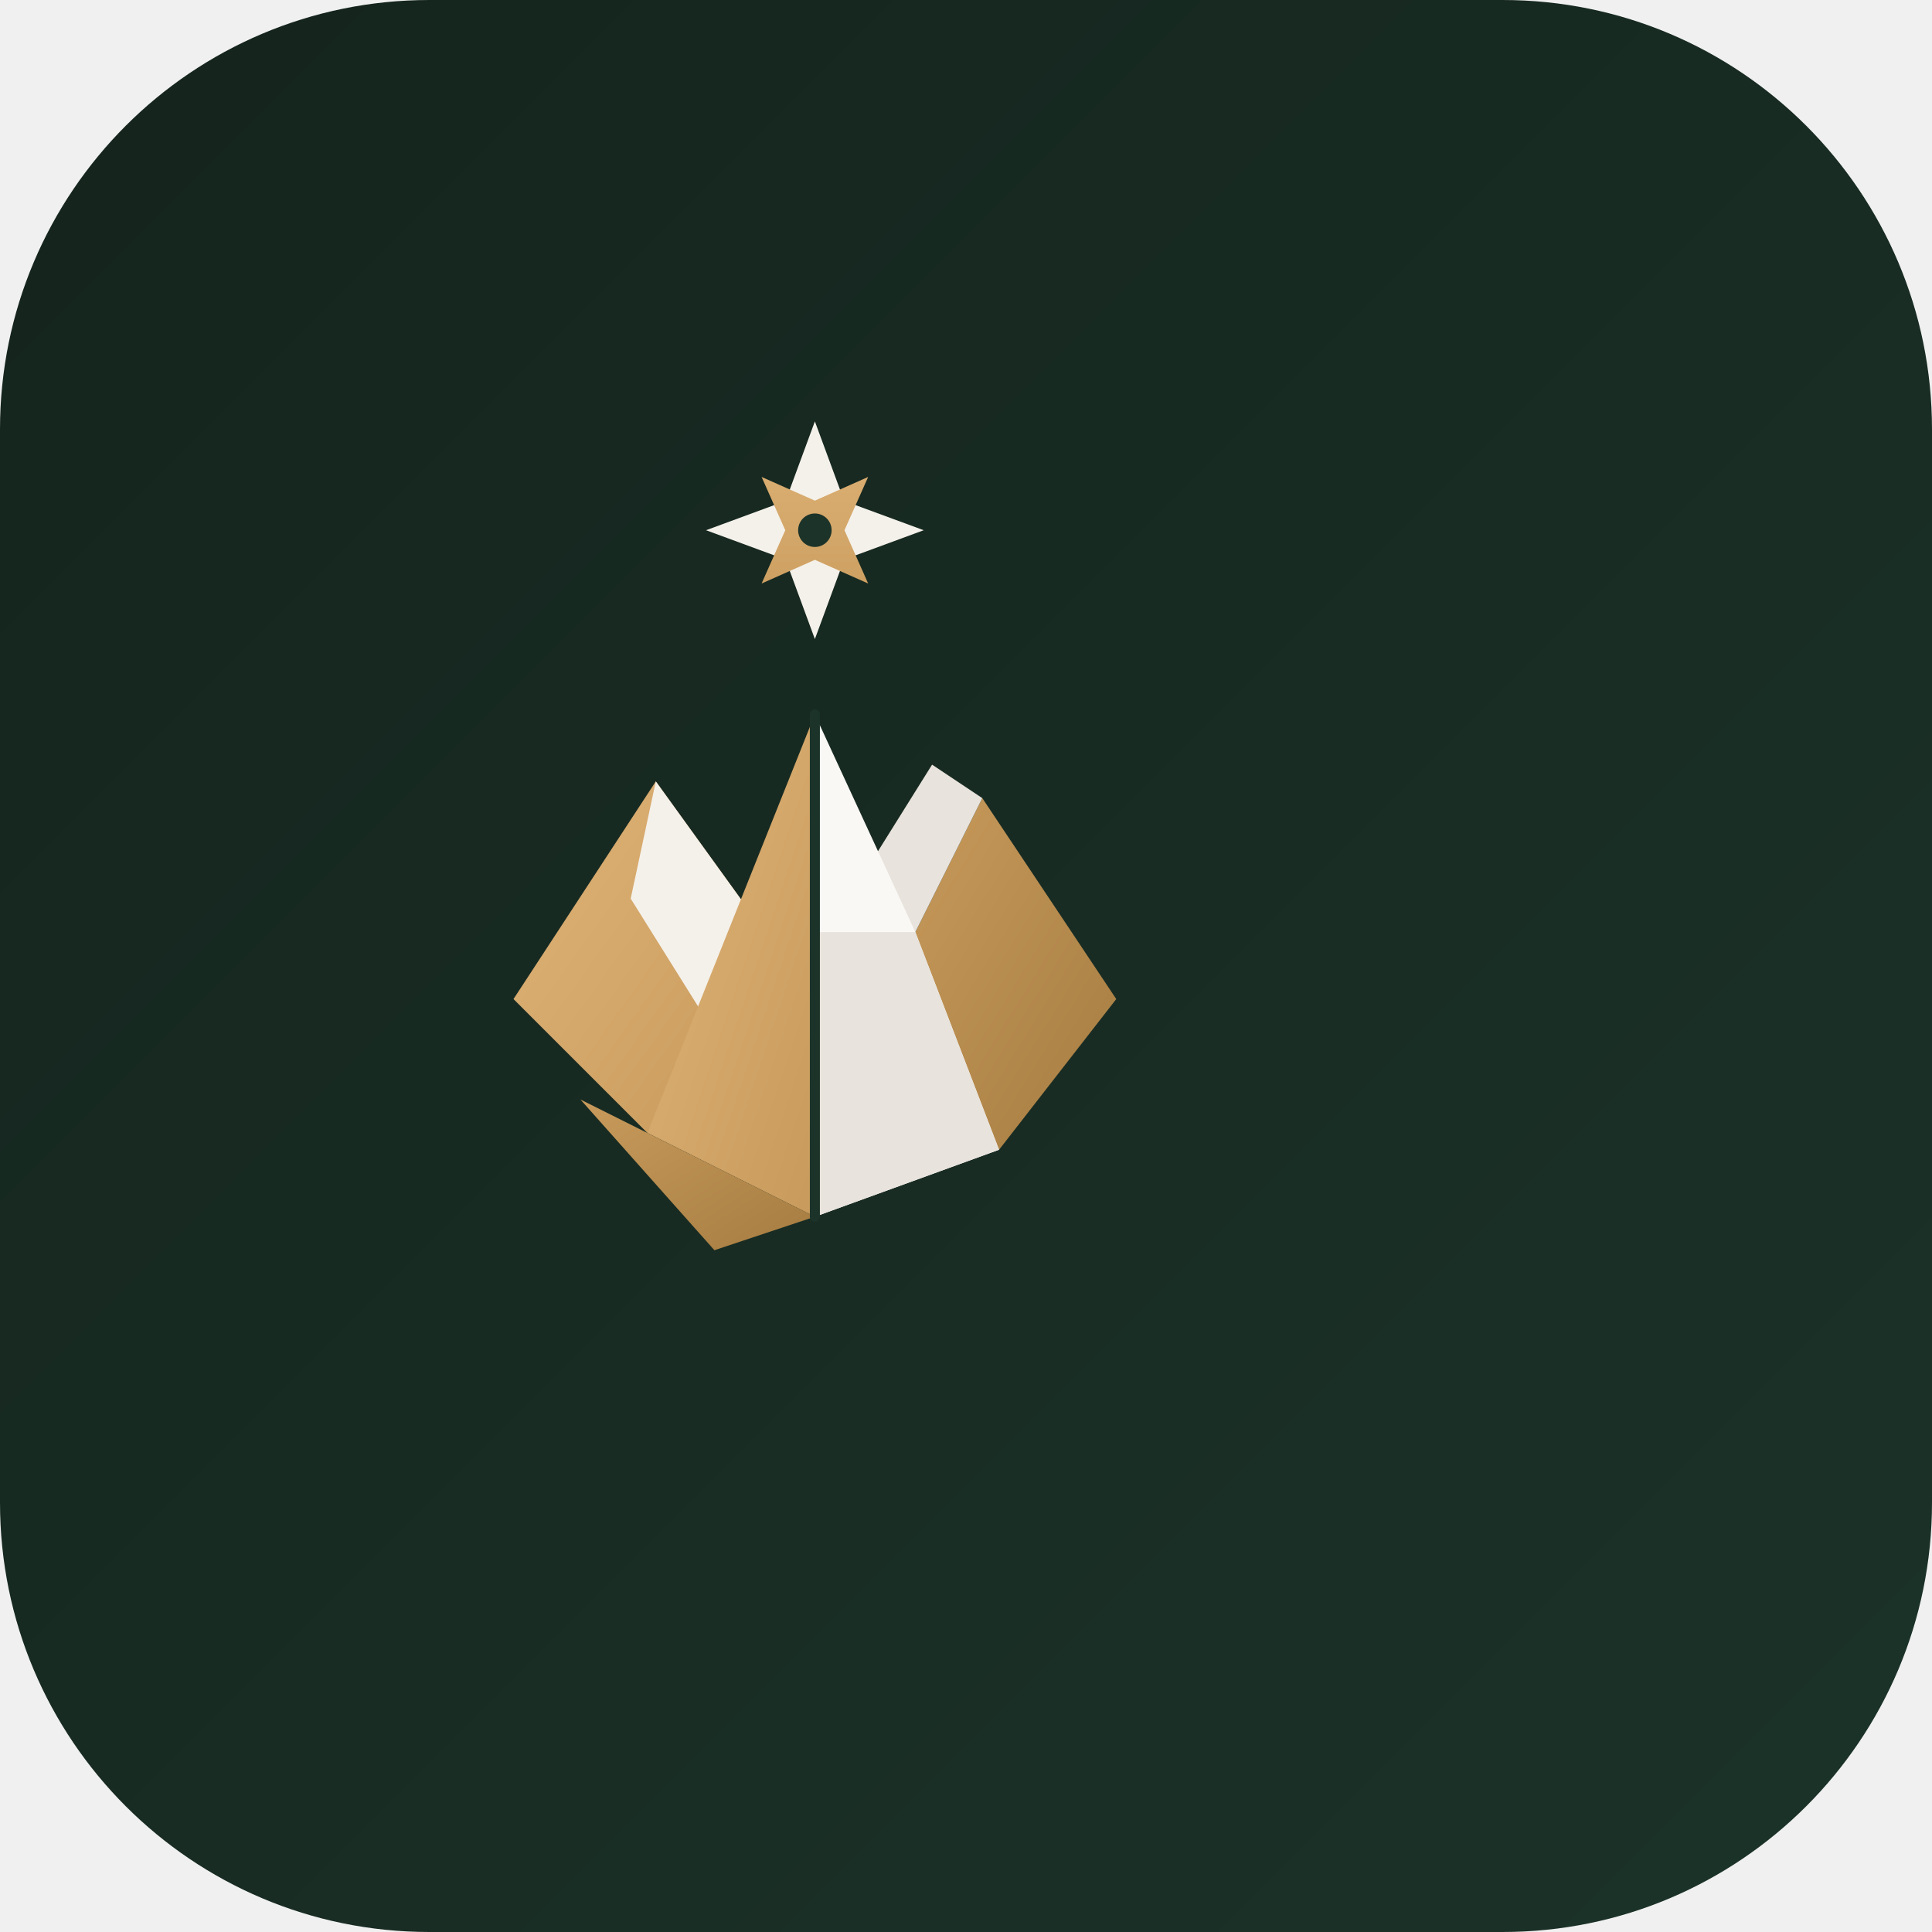
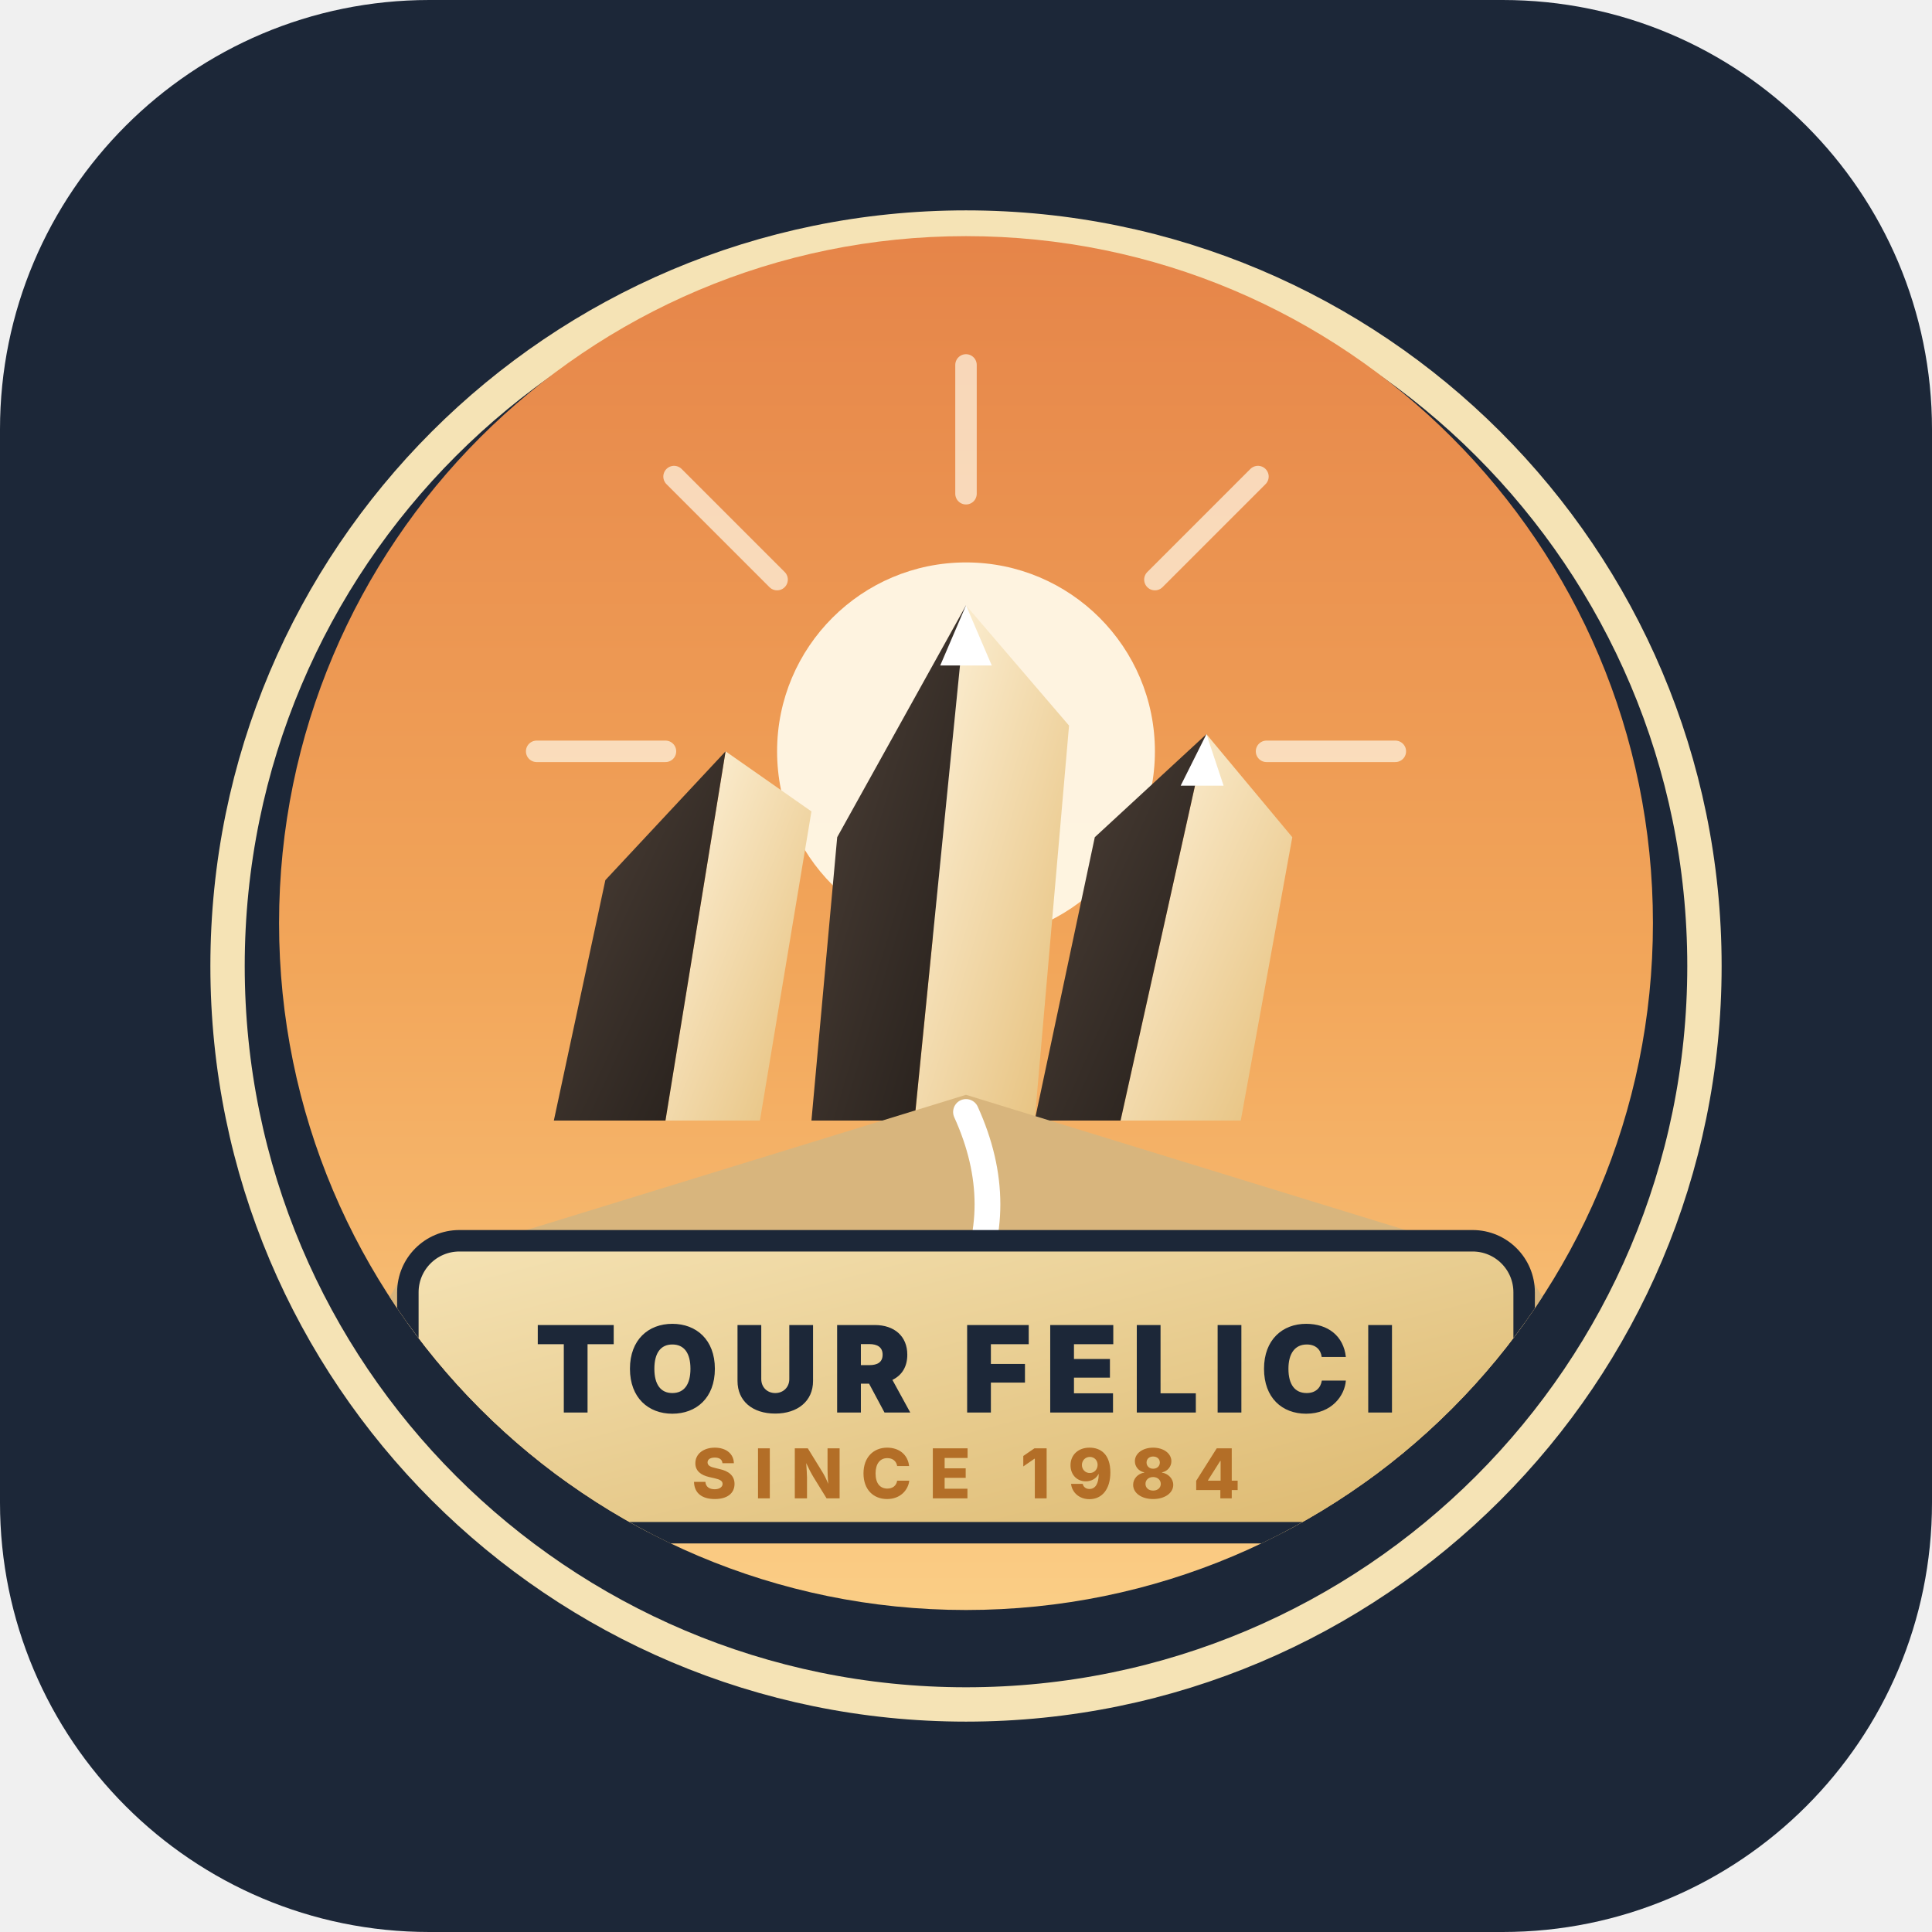
<svg xmlns="http://www.w3.org/2000/svg" viewBox="0 0 180 180" width="100%" height="100%">
  <defs>
-     <linearGradient id="bgApple" x1="0%" y1="0%" x2="100%" y2="100%">
-       <stop offset="0%" stop-color="#14241D" />
-       <stop offset="100%" stop-color="#1C3329" />
+     <linearGradient id="favSkyApple" x1="0%" y1="0%" x2="0%" y2="100%">
+       <stop offset="0%" stop-color="#E58348" />
+       <stop offset="50%" stop-color="#F2A65A" />
+       <stop offset="100%" stop-color="#FCD58E" />
    </linearGradient>
-     <linearGradient id="goldLightA" x1="0%" y1="0%" x2="100%" y2="100%">
-       <stop offset="0%" stop-color="#DFB277" />
-       <stop offset="100%" stop-color="#C89B5C" />
+     <linearGradient id="favLightApple" x1="0%" y1="0%" x2="100%" y2="100%">
+       <stop offset="0%" stop-color="#FFF5DF" />
+       <stop offset="100%" stop-color="#E5BE78" />
    </linearGradient>
-     <linearGradient id="goldDarkA" x1="0%" y1="0%" x2="100%" y2="100%">
-       <stop offset="0%" stop-color="#C89B5C" />
-       <stop offset="100%" stop-color="#A67C41" />
+     <linearGradient id="favShadowApple" x1="0%" y1="0%" x2="100%" y2="100%">
+       <stop offset="0%" stop-color="#4F4239" />
+       <stop offset="100%" stop-color="#241E1A" />
+     </linearGradient>
+     <linearGradient id="goldBannerApple" x1="0%" y1="0%" x2="100%" y2="100%">
+       <stop offset="0%" stop-color="#F5E3B5" />
+       <stop offset="100%" stop-color="#DCB76C" />
    </linearGradient>
  </defs>
-   <rect width="180" height="180" rx="40" fill="url(#bgApple)" />
-   <g transform="translate(26, 26) scale(0.78)">
-     <g transform="translate(64, 30)">
-       <polygon points="0,-13 3.5,-3.5 13,0 3.5,3.5 0,13 -3.5,3.5 -13,0 -3.5,-3.5" fill="#F4F1EA" />
-       <polygon points="0,-9 2.5,-2.5 9,0 2.5,2.5 0,9 -2.5,2.5 -9,0 -2.5,-2.5" fill="url(#goldLightA)" transform="rotate(45)" />
-       <circle cx="0" cy="0" r="2" fill="#1C3329" />
-     </g>
-     <g transform="translate(0, 4)">
-       <polygon points="28,82 45,56 58,74 44,98" fill="url(#goldLightA)" />
-       <polygon points="45,56 58,74 52,86 42,70" fill="#F4F1EA" />
-       <polygon points="84,58 100,82 86,100 74,78" fill="url(#goldDarkA)" />
-       <polygon points="84,58 74,78 68,70 78,54" fill="#E8E3DC" />
-       <polygon points="64,48 44,98 64,108 64,74" fill="url(#goldLightA)" />
-       <polygon points="44,98 64,108 52,112 36,94" fill="url(#goldDarkA)" />
-       <polygon points="64,48 64,108 86,100 76,74" fill="#FAF8F5" />
-       <polygon points="64,74 76,74 86,100 64,108" fill="#E8E3DC" />
-       <line x1="64" y1="48" x2="64" y2="108" stroke="#1C3329" stroke-width="1.2" stroke-linecap="round" />
+   <rect width="180" height="180" rx="40" fill="#1C2738" />
+   <g transform="translate(18, 18) scale(0.8)">
+     <circle cx="90" cy="90" r="86" fill="#1C2738" stroke="#F5E3B5" stroke-width="4" />
+     <clipPath id="appleFavClip">
+       <circle cx="90" cy="85" r="80" />
+     </clipPath>
+     <g clip-path="url(#appleFavClip)">
+       <rect x="0" y="0" width="180" height="180" fill="url(#favSkyApple)" />
+       <circle cx="90" cy="65" r="22" fill="#FFF8E7" opacity="0.95" />
+       <g stroke="#FFF8E7" stroke-width="2.5" stroke-linecap="round" opacity="0.7">
+         <line x1="90" y1="35" x2="90" y2="20" />
+         <line x1="68" y1="45" x2="56" y2="33" />
+         <line x1="112" y1="45" x2="124" y2="33" />
+         <line x1="55" y1="65" x2="40" y2="65" />
+         <line x1="125" y1="65" x2="140" y2="65" />
+       </g>
+       <polygon points="62,65 72,72 66,108 55,108" fill="url(#favLightApple)" />
+       <polygon points="62,65 55,108 42,108 48,80" fill="url(#favShadowApple)" />
+       <polygon points="90,48 102,62 98,108 84,108" fill="url(#favLightApple)" />
+       <polygon points="90,48 84,108 72,108 75,75" fill="url(#favShadowApple)" />
+       <polygon points="90,48 87,55 93,55" fill="#FFFFFF" />
+       <polygon points="118,63 128,75 122,108 108,108" fill="url(#favLightApple)" />
+       <polygon points="118,63 108,108 98,108 105,75" fill="url(#favShadowApple)" />
+       <polygon points="118,63 115,69 120,69" fill="#FFFFFF" />
+       <polygon points="25,125 90,105 155,125 170,150 10,150" fill="#D8B57D" />
+       <path d="M 90,107 Q 95,118 90,128 T 92,145" fill="none" stroke="#FFFFFF" stroke-width="3" stroke-linecap="round" />
+       <rect x="25" y="122" width="130" height="34" rx="6" fill="url(#goldBannerApple)" stroke="#1C2738" stroke-width="2.5" />
+       <text x="90" y="142" font-family="'Inter', 'Arial Black', sans-serif" font-weight="900" font-size="14" fill="#1C2738" text-anchor="middle" letter-spacing="1.5">
+         TOUR FELICI
+       </text>
+       <text x="90" y="152" font-family="'Inter', sans-serif" font-weight="800" font-size="8" fill="#B36E27" text-anchor="middle" letter-spacing="2">
+         SINCE 1984
+       </text>
    </g>
  </g>
</svg>
